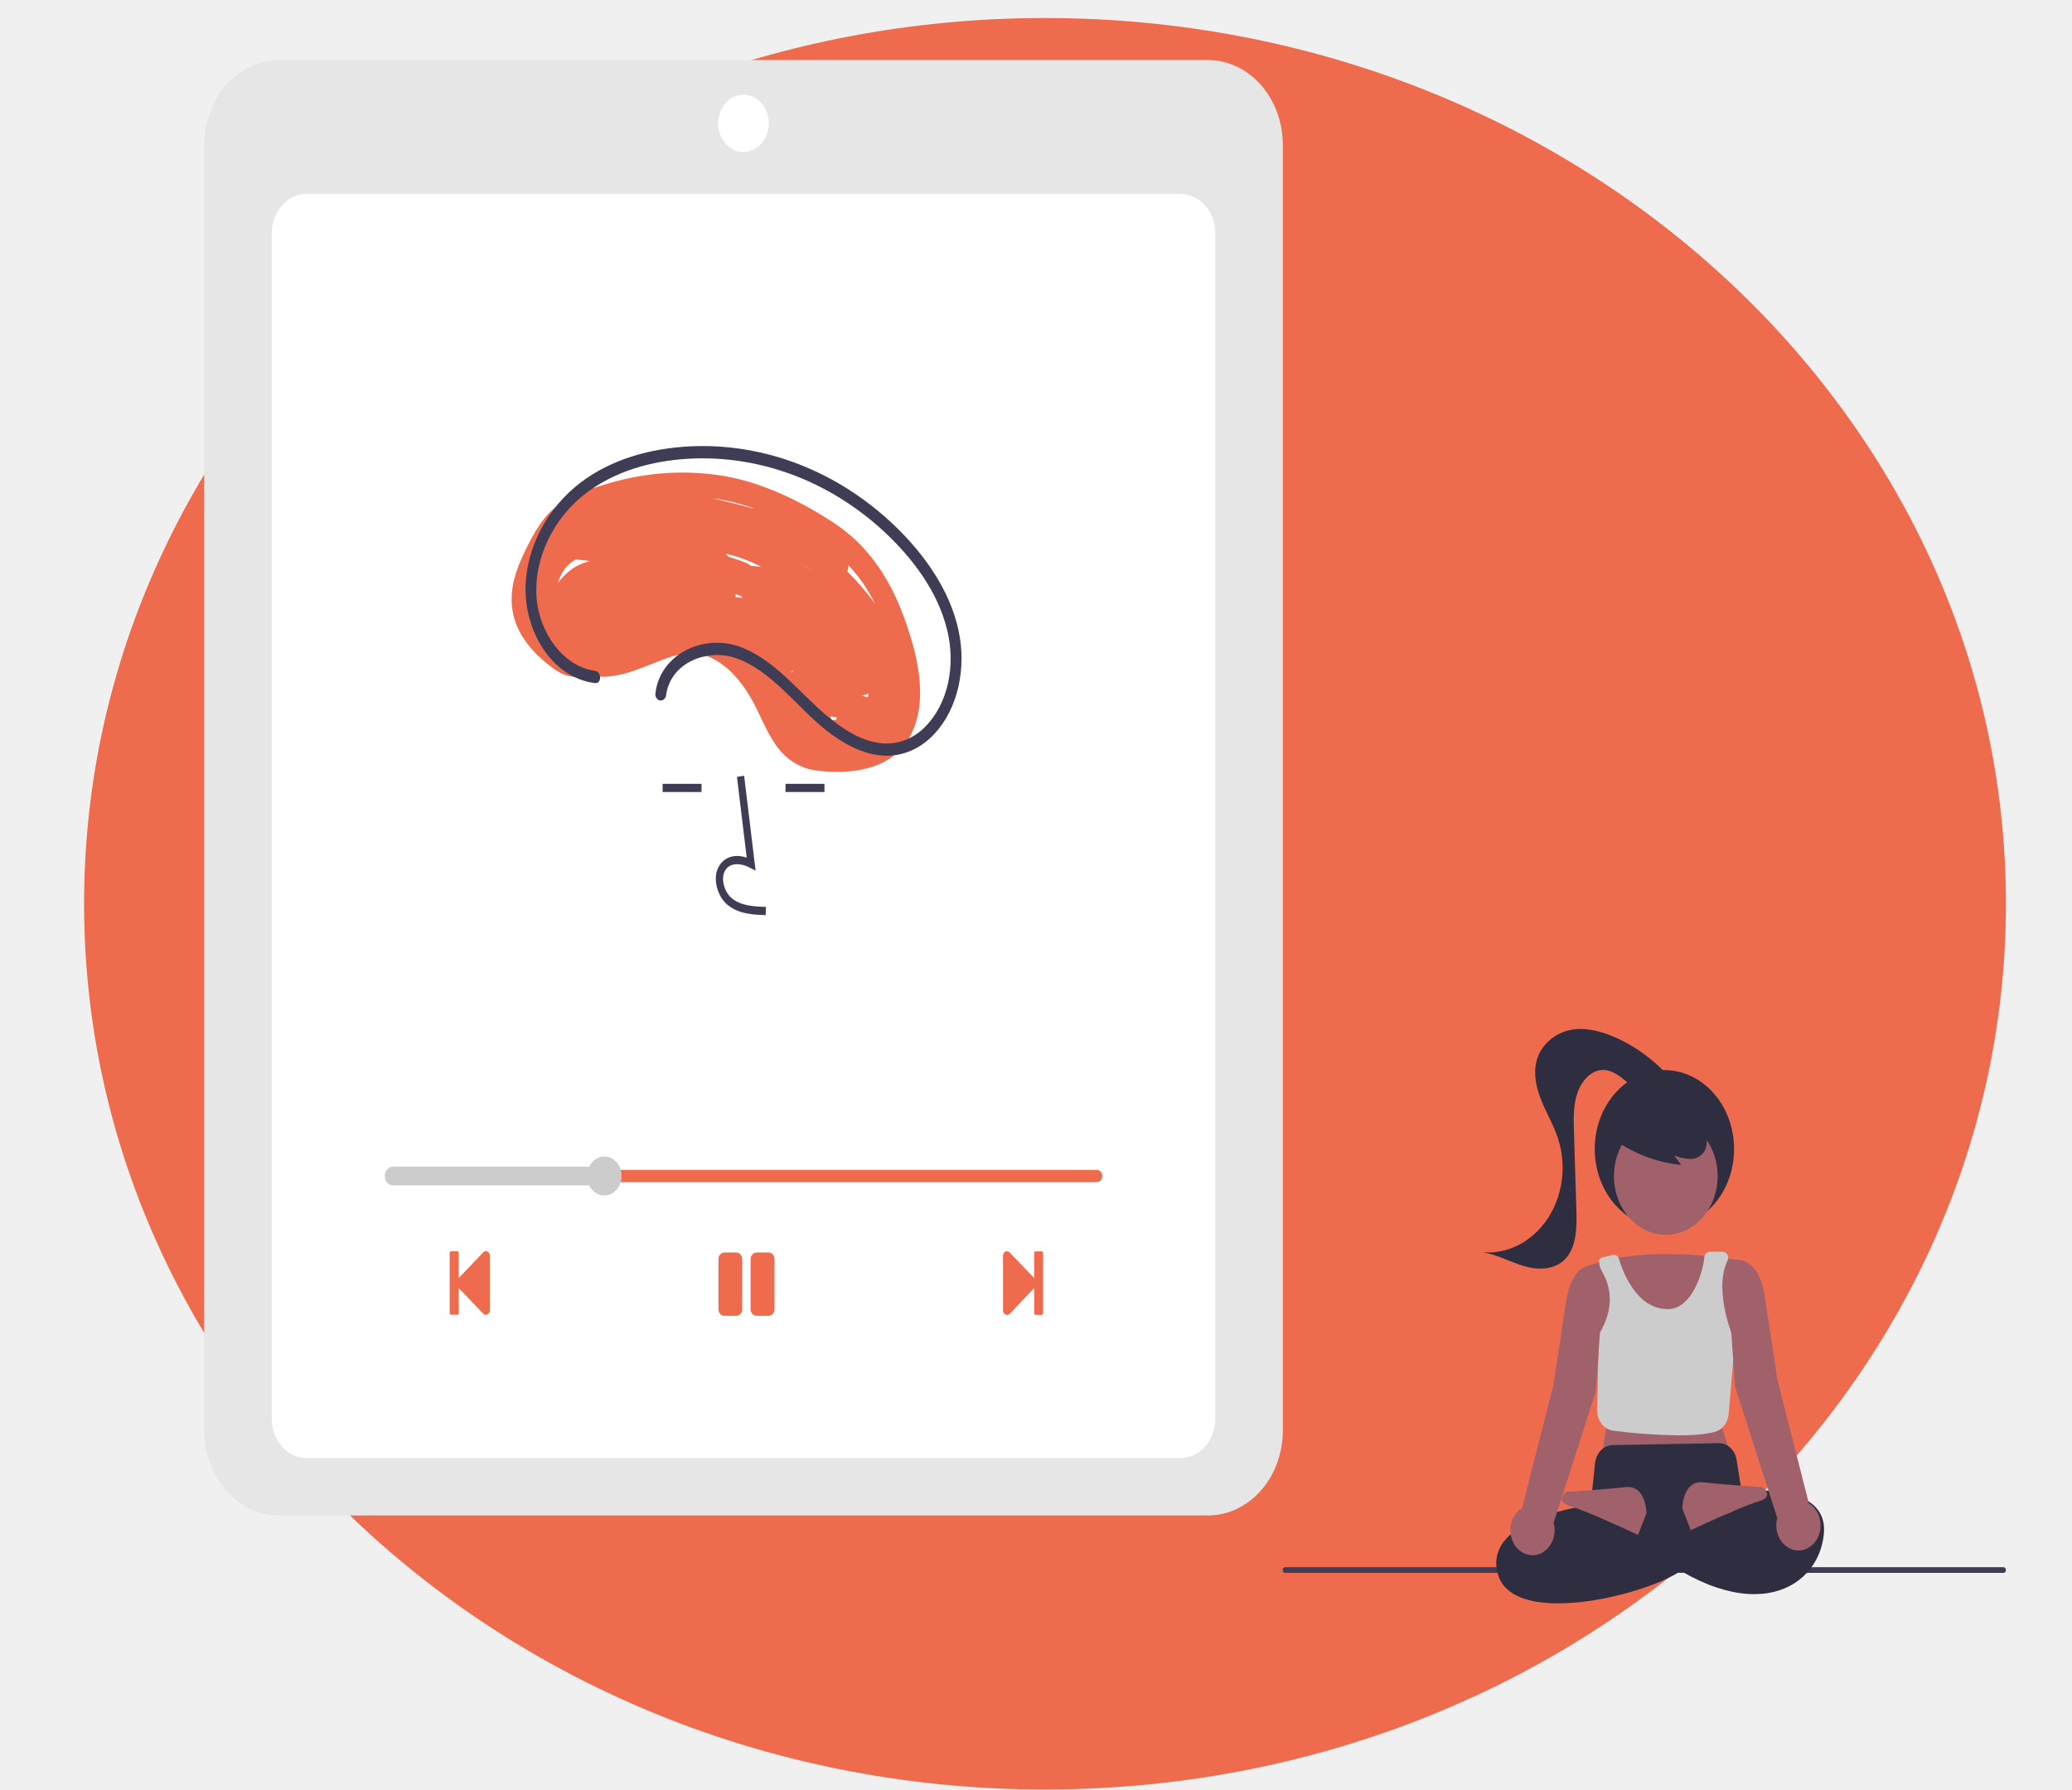
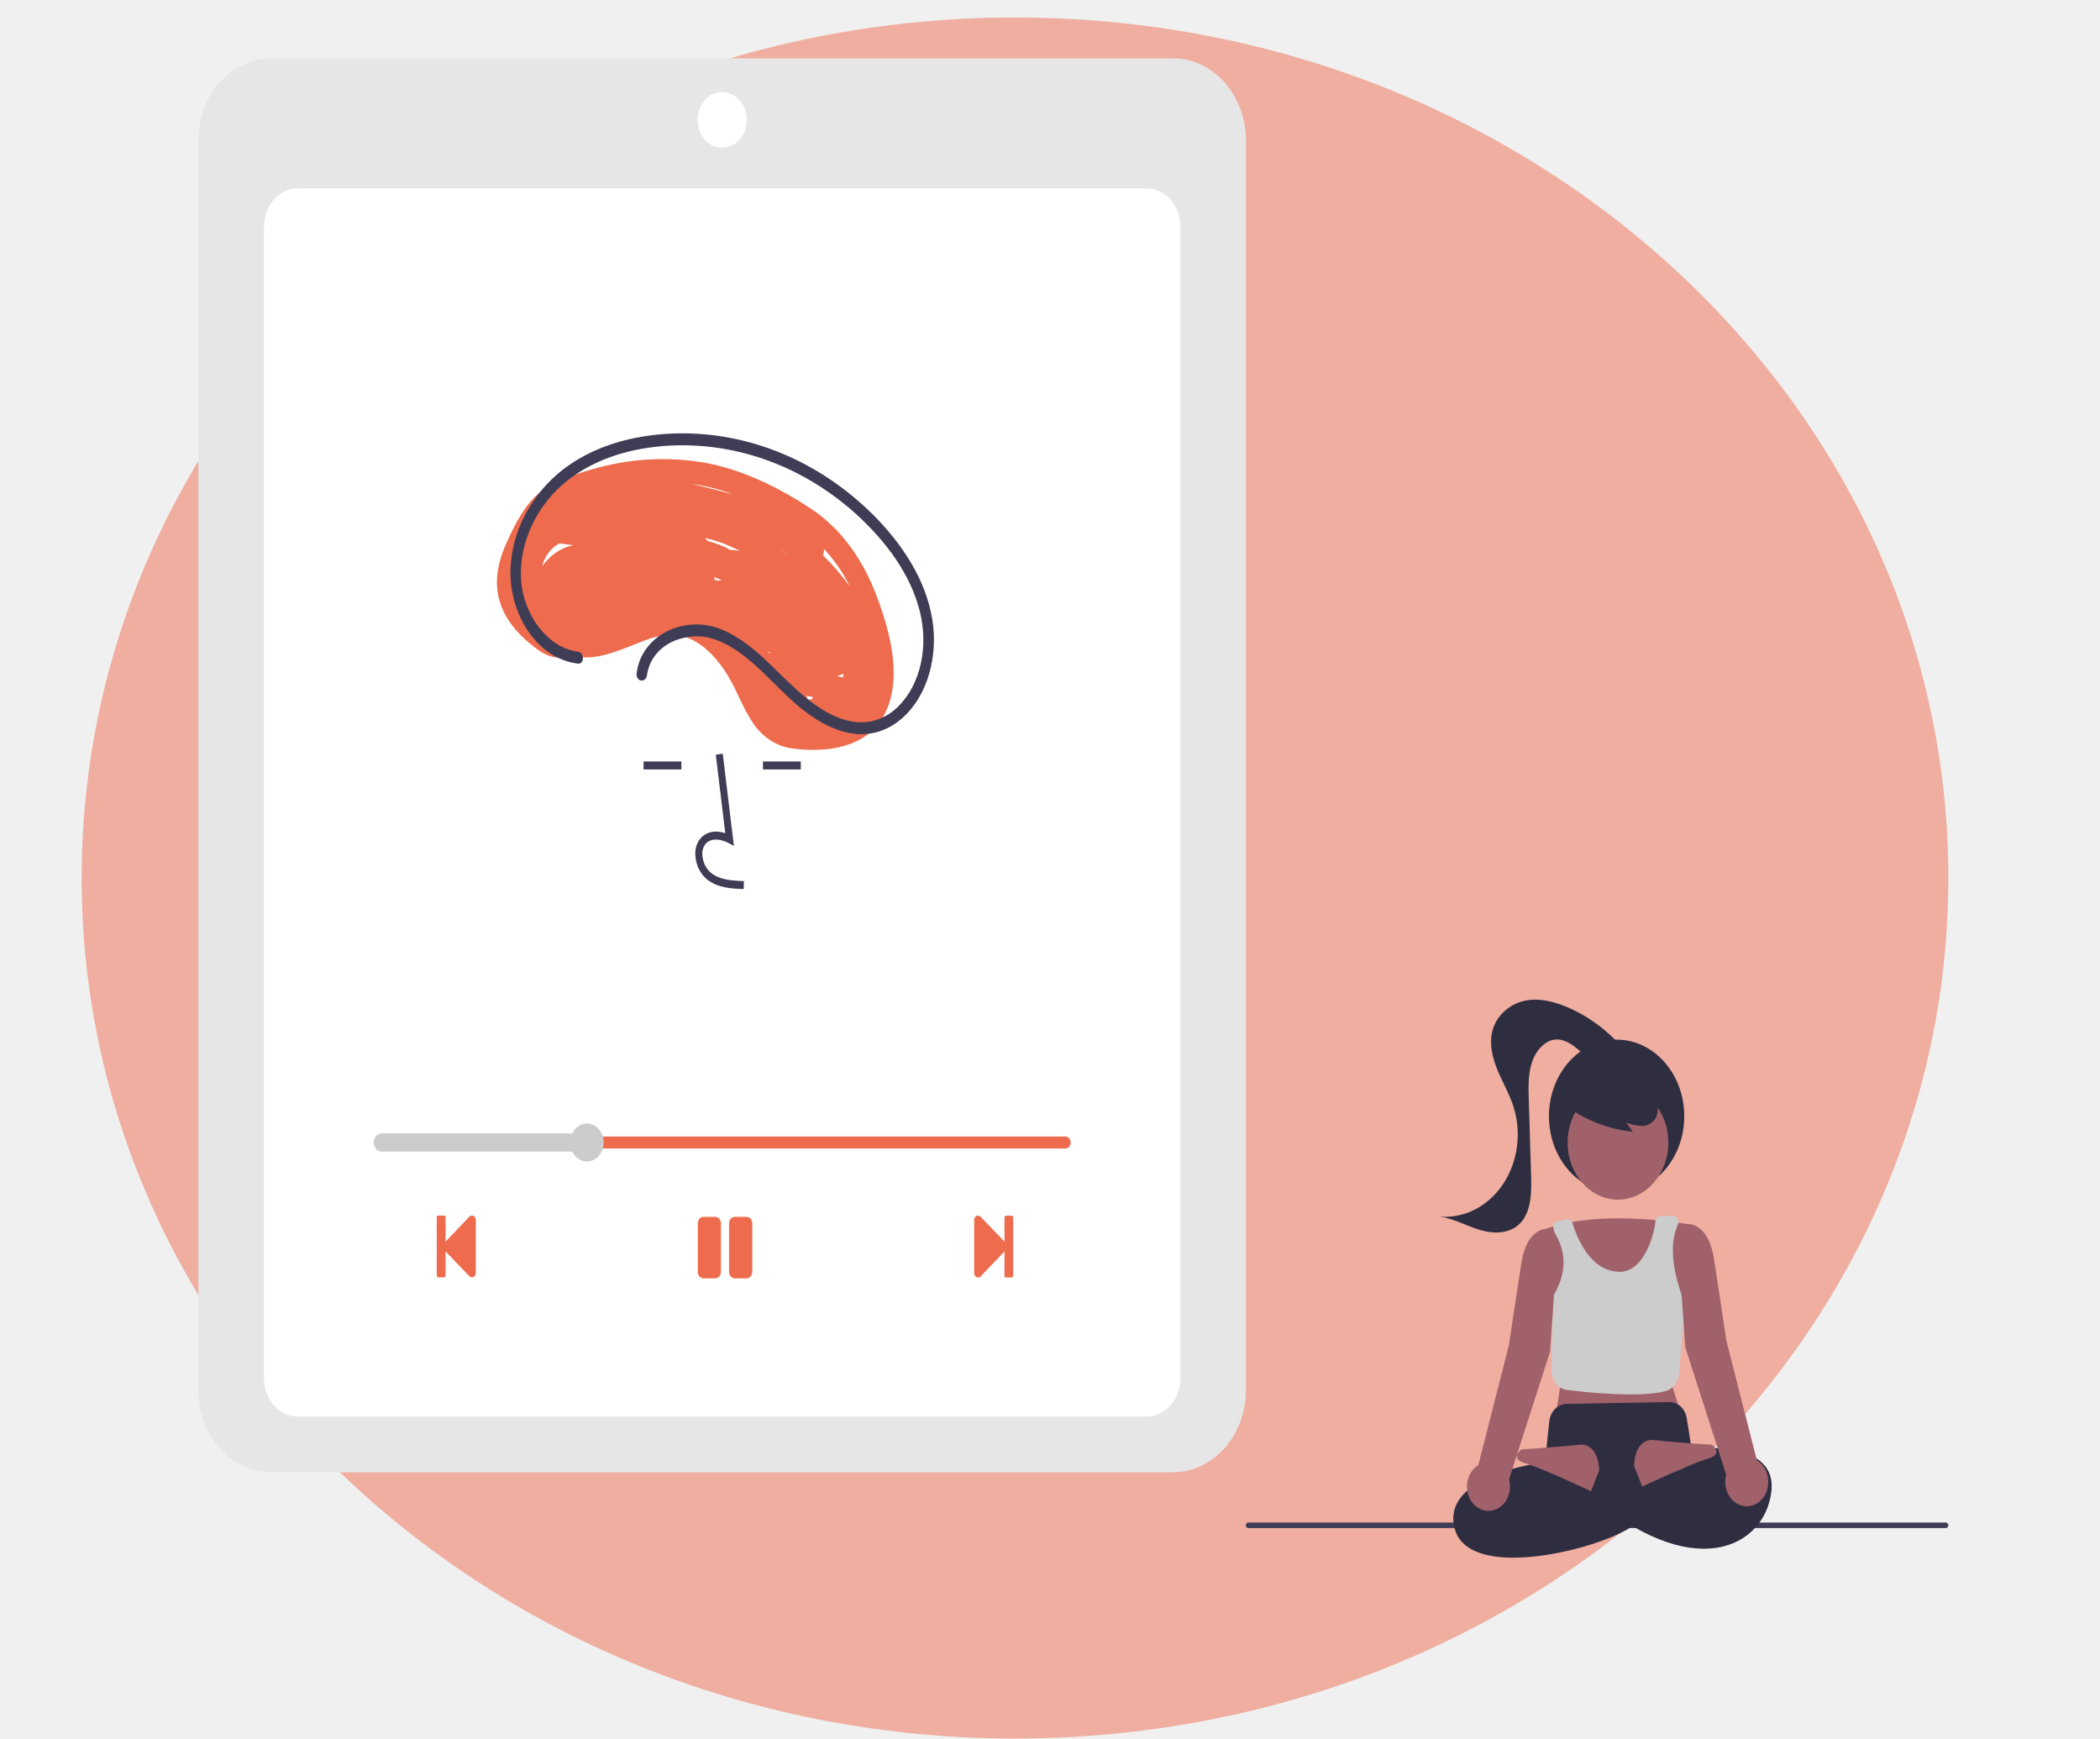
- <svg xmlns="http://www.w3.org/2000/svg" width="345" height="298" viewBox="0 0 345 298" fill="none">
-   <ellipse cx="174" cy="150.5" rx="160" ry="147.5" fill="#EE6C4D" />
+ <svg xmlns="http://www.w3.org/2000/svg" width="360" height="298" viewBox="0 0 360 298" fill="none">
+   <ellipse opacity="0.5" cx="174" cy="150.5" rx="160" ry="147.5" fill="#EE6C4D" />
  <g clip-path="url(#clip0_192_10394)">
    <path d="M333.581 261.927H213.979C213.868 261.927 213.762 261.877 213.684 261.788C213.605 261.699 213.562 261.579 213.562 261.453C213.562 261.328 213.605 261.208 213.684 261.119C213.762 261.03 213.868 260.98 213.979 260.979H333.581C333.692 260.979 333.799 261.029 333.877 261.118C333.956 261.207 334 261.328 334 261.453C334 261.579 333.956 261.7 333.877 261.788C333.799 261.877 333.692 261.927 333.581 261.927Z" fill="#3F3D56" />
    <path d="M277.132 204.467C283.537 204.467 288.73 198.587 288.73 191.334C288.73 184.081 283.537 178.201 277.132 178.201C270.726 178.201 265.533 184.081 265.533 191.334C265.533 198.587 270.726 204.467 277.132 204.467Z" fill="#2F2E41" />
    <path d="M277.367 205.627C282.134 205.627 285.999 201.251 285.999 195.853C285.999 190.454 282.134 186.078 277.367 186.078C272.599 186.078 268.734 190.454 268.734 195.853C268.734 201.251 272.599 205.627 277.367 205.627Z" fill="#A0616A" />
    <path d="M290.487 210.038C290.487 210.038 274.671 206.854 264.479 210.834L267.466 237.697L266.763 242.075L287.851 241.279L286.445 236.901L290.487 210.038Z" fill="#A0616A" />
    <path d="M279.496 239.026C275.855 238.977 272.218 238.716 268.601 238.245C267.858 238.152 267.173 237.747 266.68 237.11C266.188 236.473 265.925 235.65 265.943 234.804L266.2 222.241L266.23 222.192C269.286 217.18 267.797 213.52 266.652 211.549C266.41 211.133 266.282 210.645 266.282 210.147C266.107 209.871 266.067 210.309 266.176 209.996C266.23 209.842 266.317 209.704 266.43 209.598C266.543 209.491 266.677 209.417 266.821 209.384L268.566 208.99C268.776 208.942 268.993 208.983 269.178 209.104C269.363 209.225 269.502 209.418 269.571 209.647C270.157 211.627 272.442 218 277.678 217.999C282.052 217.998 283.684 210.99 283.782 209.371C283.798 209.12 283.897 208.885 284.059 208.714C284.222 208.542 284.436 208.447 284.658 208.447H286.837C286.975 208.443 287.112 208.474 287.238 208.539C287.363 208.603 287.475 208.699 287.563 208.818C287.672 208.971 287.738 209.156 287.753 209.351C287.768 209.546 287.732 209.742 287.649 209.913C285.162 215.091 288.797 223.283 288.834 223.365L288.857 223.417L287.831 235.473C287.769 236.18 287.513 236.848 287.099 237.381C286.684 237.915 286.132 238.288 285.521 238.448C283.935 238.871 281.792 239.026 279.496 239.026Z" fill="#CCCCCC" />
    <path d="M259.426 267C257.064 267 254.902 266.705 253.184 266.009C251.142 265.182 249.86 263.844 249.373 262.032C249.143 261.261 249.074 260.44 249.172 259.634C249.27 258.827 249.532 258.058 249.938 257.386C252.958 252.264 263.441 250.821 264.848 250.649L265.593 243.618C265.681 242.807 266.025 242.059 266.562 241.511C267.098 240.964 267.791 240.654 268.513 240.639L286.168 240.327C286.877 240.308 287.568 240.578 288.116 241.087C288.664 241.597 289.032 242.312 289.154 243.103L290.157 249.352L278.58 255.707L280.331 261.257L280.216 261.343C276.828 263.901 267.084 267 259.426 267Z" fill="#2F2E41" />
    <path d="M288.554 248.443C288.554 248.443 304.722 246.055 303.667 255.606C302.613 265.157 290.311 271.923 271.684 255.606L273.792 250.83C273.792 250.83 284.336 254.014 288.554 251.626V248.443Z" fill="#2F2E41" />
    <path d="M274.144 252.024C274.144 252.024 274.144 247.249 270.63 247.647C267.115 248.045 260.788 248.443 260.788 248.443C260.788 248.443 258.68 250.034 261.491 250.83C264.303 251.626 272.738 255.606 272.738 255.606L274.144 252.024Z" fill="#A0616A" />
    <path d="M280.119 251.228C280.119 251.228 280.119 246.453 283.634 246.851C287.149 247.249 293.475 247.647 293.475 247.647C293.475 247.647 295.584 249.239 292.772 250.034C289.96 250.83 281.525 254.81 281.525 254.81L280.119 251.228Z" fill="#A0616A" />
    <path d="M301.18 250.324L295.935 229.738C295.935 229.738 294.881 222.574 293.827 215.809C292.772 209.043 288.906 209.839 288.906 209.839L288.203 210.237V220.983L288.906 230.932L295.923 252.782C295.717 253.54 295.705 254.349 295.889 255.114C296.073 255.879 296.445 256.569 296.963 257.103C297.48 257.638 298.122 257.994 298.811 258.132C299.501 258.269 300.211 258.181 300.859 257.878C301.506 257.575 302.064 257.07 302.467 256.422C302.871 255.773 303.103 255.008 303.136 254.216C303.17 253.424 303.004 252.637 302.657 251.948C302.311 251.259 301.798 250.696 301.18 250.324Z" fill="#A0616A" />
    <path d="M265.709 210.635C265.709 210.635 261.843 209.839 260.788 216.605C259.734 223.37 258.68 230.534 258.68 230.534L253.435 251.12C252.817 251.492 252.305 252.055 251.96 252.744C251.614 253.433 251.448 254.219 251.482 255.01C251.516 255.802 251.748 256.566 252.151 257.214C252.554 257.862 253.111 258.366 253.758 258.669C254.405 258.971 255.114 259.059 255.804 258.922C256.493 258.785 257.134 258.429 257.651 257.895C258.168 257.362 258.541 256.672 258.725 255.908C258.909 255.143 258.898 254.335 258.692 253.578L265.709 231.728L266.412 221.779V211.923C266.412 211.656 266.346 211.394 266.222 211.166C266.098 210.939 265.92 210.755 265.709 210.635Z" fill="#A0616A" />
    <path d="M268.821 189.848C272.193 192.178 275.993 193.596 279.927 193.991L278.757 192.403C279.609 192.76 280.506 192.961 281.414 193C281.869 193.015 282.32 192.909 282.732 192.691C283.144 192.473 283.505 192.148 283.786 191.743C284.016 191.323 284.152 190.846 284.184 190.353C284.216 189.86 284.141 189.365 283.968 188.912C283.611 188.007 283.056 187.221 282.355 186.628C281.112 185.515 279.646 184.767 278.086 184.452C276.527 184.136 274.923 184.262 273.417 184.819C272.384 185.169 271.458 185.841 270.747 186.758C270.397 187.22 270.154 187.773 270.04 188.368C269.926 188.963 269.944 189.58 270.092 190.165" fill="#2F2E41" />
    <path d="M278.223 179.658C275.5 176.532 272.206 174.12 268.571 172.591C266.237 171.612 263.698 171.007 261.258 171.563C258.819 172.119 256.512 174.03 255.832 176.74C255.275 178.956 255.85 181.342 256.713 183.428C257.577 185.514 258.73 187.448 259.428 189.612C260.141 191.82 260.355 194.195 260.052 196.52C259.748 198.846 258.937 201.049 257.691 202.929C256.445 204.809 254.804 206.307 252.917 207.287C251.03 208.267 248.956 208.698 246.885 208.541C249.282 208.905 251.491 210.18 253.834 210.859C256.176 211.538 258.941 211.492 260.682 209.591C262.524 207.581 262.561 204.311 262.472 201.416C262.34 197.112 262.207 192.808 262.075 188.504C262.008 186.309 261.95 184.043 262.649 181.995C263.348 179.946 265.009 178.152 266.949 178.171C268.419 178.185 269.72 179.193 270.899 180.188C272.078 181.182 273.326 182.243 274.79 182.391C276.254 182.539 277.926 181.312 277.817 179.652" fill="#2F2E41" />
    <path d="M201.123 252.364H46.477C43.169 252.36 39.998 250.87 37.659 248.222C35.319 245.573 34.004 241.982 34 238.236V24.128C34.004 20.382 35.319 16.791 37.659 14.143C39.998 11.494 43.169 10.004 46.477 10H201.123C204.431 10.004 207.603 11.494 209.942 14.143C212.281 16.791 213.597 20.382 213.6 24.128V238.236C213.597 241.982 212.281 245.573 209.942 248.222C207.603 250.87 204.431 252.36 201.123 252.364Z" fill="#E6E6E6" />
    <path d="M196.554 242.813H51.046C49.509 242.811 48.035 242.118 46.947 240.887C45.86 239.656 45.249 237.987 45.247 236.246V38.853C45.249 37.112 45.86 35.443 46.947 34.212C48.035 32.981 49.509 32.288 51.046 32.286H196.554C198.092 32.288 199.566 32.981 200.653 34.212C201.74 35.443 202.352 37.112 202.353 38.853V236.246C202.352 237.987 201.74 239.656 200.653 240.887C199.566 242.118 198.092 242.811 196.554 242.813Z" fill="white" />
    <path d="M150.417 102.515C148.053 96.107 144.382 90.762 139.052 87.219C133.453 83.497 127.061 80.397 120.622 79.279C114.175 78.201 107.603 78.618 101.303 80.504C98.267 81.394 94.919 82.429 92.358 84.561C89.909 86.6 88.232 89.953 86.867 92.965C85.558 95.851 84.743 99.029 85.451 102.261C86.103 105.24 87.928 107.721 90.015 109.587C91.879 111.255 94.486 113.462 96.979 112.429C97.121 112.37 97.256 112.293 97.382 112.199C101.688 113.682 105.969 111.525 110.389 109.835C113.075 108.809 115.776 108.29 118.474 109.571C121.132 110.834 123.296 113.314 124.882 115.987C126.39 118.531 127.383 121.418 129.038 123.856C129.861 125.111 130.908 126.156 132.11 126.925C133.312 127.694 134.643 128.168 136.018 128.318C141.359 128.995 148.447 128.372 151.524 122.646C154.803 116.544 152.658 108.588 150.417 102.515ZM95.898 93.144C96.691 93.246 97.483 93.347 98.275 93.449C96.766 93.757 95.354 94.506 94.179 95.624C93.733 96.05 93.319 96.519 92.941 97.024C92.952 96.983 92.958 96.944 92.97 96.903C93.203 96.082 93.583 95.324 94.087 94.677C94.591 94.03 95.208 93.508 95.898 93.144ZM122.493 98.872C122.669 99.021 122.874 99.121 123.091 99.161C123.116 99.165 123.141 99.171 123.167 99.175C123.314 99.271 123.462 99.366 123.61 99.46C123.593 99.486 123.58 99.515 123.564 99.543C123.202 99.5 122.84 99.459 122.478 99.418C122.503 99.238 122.508 99.054 122.493 98.872ZM132.08 111.708C131.999 111.804 131.929 111.909 131.869 112.023C131.834 111.964 131.798 111.906 131.762 111.848C131.861 111.782 131.968 111.735 132.08 111.708ZM138.271 119.295C138.63 119.349 138.989 119.402 139.348 119.456C139.281 119.588 139.232 119.73 139.202 119.879C138.948 119.888 138.691 119.893 138.434 119.894L138.271 119.295ZM143.471 115.835C143.615 115.807 143.76 115.779 143.904 115.751C144.131 115.71 144.347 115.612 144.538 115.466C144.538 115.495 144.54 115.524 144.541 115.553C144.545 115.651 144.553 115.773 144.564 115.912C144.528 115.982 144.492 116.052 144.454 116.122C144.127 116.026 143.799 115.931 143.471 115.835V115.835ZM125.006 94.213C124.833 94.05 124.638 93.92 124.429 93.829C123.412 93.384 122.371 93.015 121.311 92.725C121.153 92.556 120.998 92.383 120.847 92.205C121.741 92.405 122.625 92.659 123.495 92.968C124.611 93.373 125.705 93.85 126.773 94.395C126.184 94.321 125.594 94.26 125.006 94.213ZM134.952 94.968C134.433 94.6 133.911 94.24 133.386 93.886C133.924 94.23 134.455 94.59 134.979 94.967L134.952 94.968ZM145.677 100.51C144.285 98.582 142.746 96.797 141.077 95.175C141.206 94.84 141.271 94.477 141.267 94.112C143.016 95.978 144.503 98.136 145.677 100.51V100.51ZM125.676 84.734C125.456 84.676 125.236 84.618 125.016 84.562C122.925 84.027 120.795 83.452 118.645 82.963C118.761 82.979 118.876 82.991 118.991 83.008C121.262 83.348 123.499 83.926 125.676 84.734Z" fill="#EE6C4D" />
    <path d="M123.801 25.322C126.13 25.322 128.018 23.184 128.018 20.546C128.018 17.909 126.13 15.771 123.801 15.771C121.471 15.771 119.583 17.909 119.583 20.546C119.583 23.184 121.471 25.322 123.801 25.322Z" fill="white" />
    <path d="M80.907 208.354C80.905 208.354 80.903 208.354 80.902 208.354C80.747 208.355 80.597 208.418 80.479 208.532L76.388 212.819V208.638C76.388 208.601 76.382 208.564 76.369 208.529C76.356 208.495 76.338 208.464 76.315 208.437C76.291 208.411 76.264 208.39 76.234 208.376C76.203 208.361 76.171 208.354 76.138 208.354H75.125C75.092 208.354 75.059 208.361 75.029 208.376C74.998 208.39 74.971 208.411 74.947 208.437C74.924 208.464 74.906 208.495 74.893 208.529C74.88 208.564 74.874 208.601 74.874 208.638V218.659C74.874 218.696 74.88 218.733 74.893 218.768C74.906 218.802 74.924 218.833 74.947 218.86C74.971 218.886 74.998 218.907 75.029 218.921C75.059 218.936 75.092 218.943 75.125 218.943H76.132C76.199 218.943 76.263 218.913 76.31 218.86C76.357 218.807 76.383 218.734 76.383 218.659V214.506L80.474 218.77C80.592 218.883 80.742 218.944 80.897 218.943C81.073 218.946 81.243 218.87 81.369 218.731C81.495 218.592 81.568 218.402 81.57 218.203V209.117C81.571 209.017 81.555 208.919 81.522 208.827C81.489 208.734 81.44 208.65 81.378 208.58C81.317 208.509 81.243 208.452 81.162 208.414C81.081 208.375 80.995 208.355 80.907 208.354Z" fill="#EE6C4D" />
    <path d="M173.435 208.382L173.43 208.382H172.447C172.414 208.382 172.381 208.389 172.351 208.403C172.32 208.418 172.293 208.439 172.269 208.465C172.246 208.491 172.228 208.523 172.215 208.557C172.202 208.592 172.196 208.628 172.196 208.666V212.825L168.105 208.56C167.986 208.445 167.834 208.382 167.678 208.382V208.354C167.59 208.353 167.503 208.372 167.421 208.41C167.34 208.447 167.266 208.502 167.203 208.572C167.141 208.642 167.091 208.725 167.057 208.816C167.023 208.908 167.005 209.006 167.004 209.106C167.004 209.109 167.004 209.113 167.004 209.117V218.214C167.004 218.414 167.074 218.607 167.2 218.749C167.325 218.891 167.495 218.971 167.673 218.971L167.678 218.971C167.834 218.973 167.985 218.912 168.105 218.798L172.196 214.506V218.687C172.196 218.724 172.202 218.761 172.215 218.796C172.228 218.83 172.246 218.861 172.269 218.888C172.293 218.914 172.32 218.935 172.351 218.949C172.381 218.963 172.414 218.971 172.447 218.971H173.43C173.463 218.972 173.496 218.965 173.526 218.951C173.557 218.938 173.585 218.917 173.609 218.892C173.633 218.866 173.652 218.835 173.665 218.801C173.678 218.767 173.685 218.73 173.686 218.693V208.666C173.686 208.628 173.679 208.592 173.667 208.557C173.654 208.523 173.636 208.491 173.612 208.465C173.589 208.439 173.562 208.418 173.531 208.403C173.501 208.389 173.468 208.382 173.435 208.382Z" fill="#EE6C4D" />
    <path d="M122.605 208.577H120.604C120.061 208.577 119.621 209.075 119.621 209.69V218.008C119.621 218.623 120.061 219.121 120.604 219.121H122.605C123.149 219.121 123.589 218.623 123.589 218.008V209.69C123.589 209.075 123.149 208.577 122.605 208.577Z" fill="#EE6C4D" />
    <path d="M127.98 208.577H125.964C125.703 208.577 125.453 208.694 125.268 208.903C125.084 209.112 124.98 209.395 124.98 209.69V218.008C124.98 218.303 125.084 218.586 125.268 218.795C125.453 219.004 125.703 219.121 125.964 219.121H127.98C128.241 219.121 128.491 219.004 128.675 218.795C128.859 218.586 128.963 218.303 128.963 218.008V209.69C128.963 209.395 128.859 209.112 128.675 208.903C128.491 208.694 128.241 208.577 127.98 208.577Z" fill="#EE6C4D" />
    <path d="M182.636 196.858H65.947C65.709 196.856 65.48 196.748 65.312 196.556C65.144 196.365 65.05 196.106 65.05 195.836C65.05 195.566 65.144 195.307 65.312 195.116C65.48 194.924 65.709 194.816 65.947 194.814H182.636C182.755 194.814 182.873 194.84 182.983 194.891C183.093 194.942 183.193 195.017 183.278 195.112C183.362 195.207 183.429 195.319 183.474 195.444C183.52 195.568 183.544 195.701 183.544 195.836C183.544 195.971 183.52 196.104 183.474 196.228C183.429 196.353 183.362 196.466 183.278 196.56C183.193 196.655 183.093 196.731 182.983 196.782C182.873 196.833 182.755 196.858 182.636 196.858Z" fill="#EE6C4D" />
    <path d="M100.63 199.085C100.062 199.086 99.507 198.896 99.034 198.54C98.561 198.183 98.193 197.676 97.974 197.083C97.756 196.489 97.698 195.835 97.808 195.205C97.918 194.574 98.191 193.994 98.591 193.538C98.992 193.083 99.504 192.772 100.06 192.646C100.617 192.519 101.195 192.582 101.72 192.827C102.245 193.072 102.694 193.488 103.01 194.022C103.326 194.556 103.496 195.185 103.497 195.828V195.833C103.497 196.695 103.195 197.521 102.657 198.13C102.12 198.74 101.391 199.083 100.63 199.085Z" fill="#CCCCCC" />
    <path d="M99.777 197.397H65.44C65.075 197.397 64.725 197.232 64.466 196.939C64.208 196.646 64.064 196.25 64.064 195.836C64.064 195.422 64.208 195.026 64.466 194.733C64.725 194.44 65.075 194.276 65.44 194.275H99.777C99.969 194.275 100.152 194.361 100.288 194.515C100.423 194.668 100.499 194.876 100.499 195.093V196.579C100.499 196.796 100.423 197.004 100.288 197.157C100.152 197.311 99.969 197.397 99.777 197.397Z" fill="#CCCCCC" />
    <path d="M127.493 152.387C125.503 152.324 123.026 152.245 121.119 150.668C120.551 150.179 120.085 149.555 119.752 148.84C119.419 148.125 119.228 147.336 119.193 146.529C119.159 145.955 119.242 145.38 119.436 144.849C119.63 144.318 119.93 143.845 120.313 143.467C121.309 142.514 122.764 142.289 124.333 142.812L122.708 129.367L123.901 129.182L125.811 144.988L124.815 144.47C123.66 143.871 122.075 143.566 121.09 144.508C120.848 144.754 120.66 145.06 120.539 145.402C120.419 145.745 120.37 146.114 120.396 146.481C120.425 147.081 120.568 147.668 120.816 148.201C121.063 148.733 121.409 149.199 121.829 149.567C123.314 150.795 125.288 150.953 127.527 151.025L127.493 152.387Z" fill="#3F3D56" />
    <path d="M116.81 130.527H110.326V131.89H116.81V130.527Z" fill="#3F3D56" />
    <path d="M137.275 130.527H130.791V131.89H137.275V130.527Z" fill="#3F3D56" />
    <path d="M99.061 111.704C93.84 111.03 89.796 105.365 89.352 99.618C88.823 92.78 92.34 86.286 97.165 82.45C102.21 78.437 108.496 76.761 114.578 76.392C126.443 75.724 138.103 80.076 147.291 88.602C151.849 92.888 156.105 98.347 157.718 104.942C159.119 110.669 157.979 117.157 153.911 121.168C152.905 122.151 151.73 122.887 150.46 123.33C149.19 123.772 147.852 123.912 146.532 123.74C143.375 123.369 140.463 121.49 137.942 119.415C133.038 115.377 129.013 109.753 123.038 107.644C118.658 106.097 112.973 107.458 110.296 111.944C109.689 112.971 109.295 114.14 109.145 115.364C109.09 115.626 109.124 115.901 109.241 116.134C109.358 116.368 109.549 116.542 109.776 116.622C110.006 116.692 110.252 116.657 110.46 116.523C110.668 116.39 110.821 116.169 110.886 115.908C111.589 110.258 117.724 108.15 122.029 109.44C128.306 111.322 132.52 117.664 137.67 121.694C140.378 123.812 143.458 125.506 146.779 125.81C149.642 126.065 152.483 125.076 154.726 123.046C159.126 119.112 160.808 112.346 159.836 106.254C158.709 99.2 154.516 93.154 149.915 88.473C140.587 79.084 128.478 74.018 116 74.287C109.636 74.452 102.995 75.94 97.512 79.749C92.194 83.443 88.083 89.624 87.546 96.809C87.073 103.134 90.07 109.748 95.213 112.519C96.426 113.169 97.727 113.585 99.061 113.749C100.214 113.897 100.204 111.852 99.061 111.704L99.061 111.704Z" fill="#3F3D56" />
  </g>
  <defs>
    <clipPath id="clip0_192_10394">
      <rect width="300" height="257" fill="white" transform="translate(34 10)" />
    </clipPath>
  </defs>
</svg>
